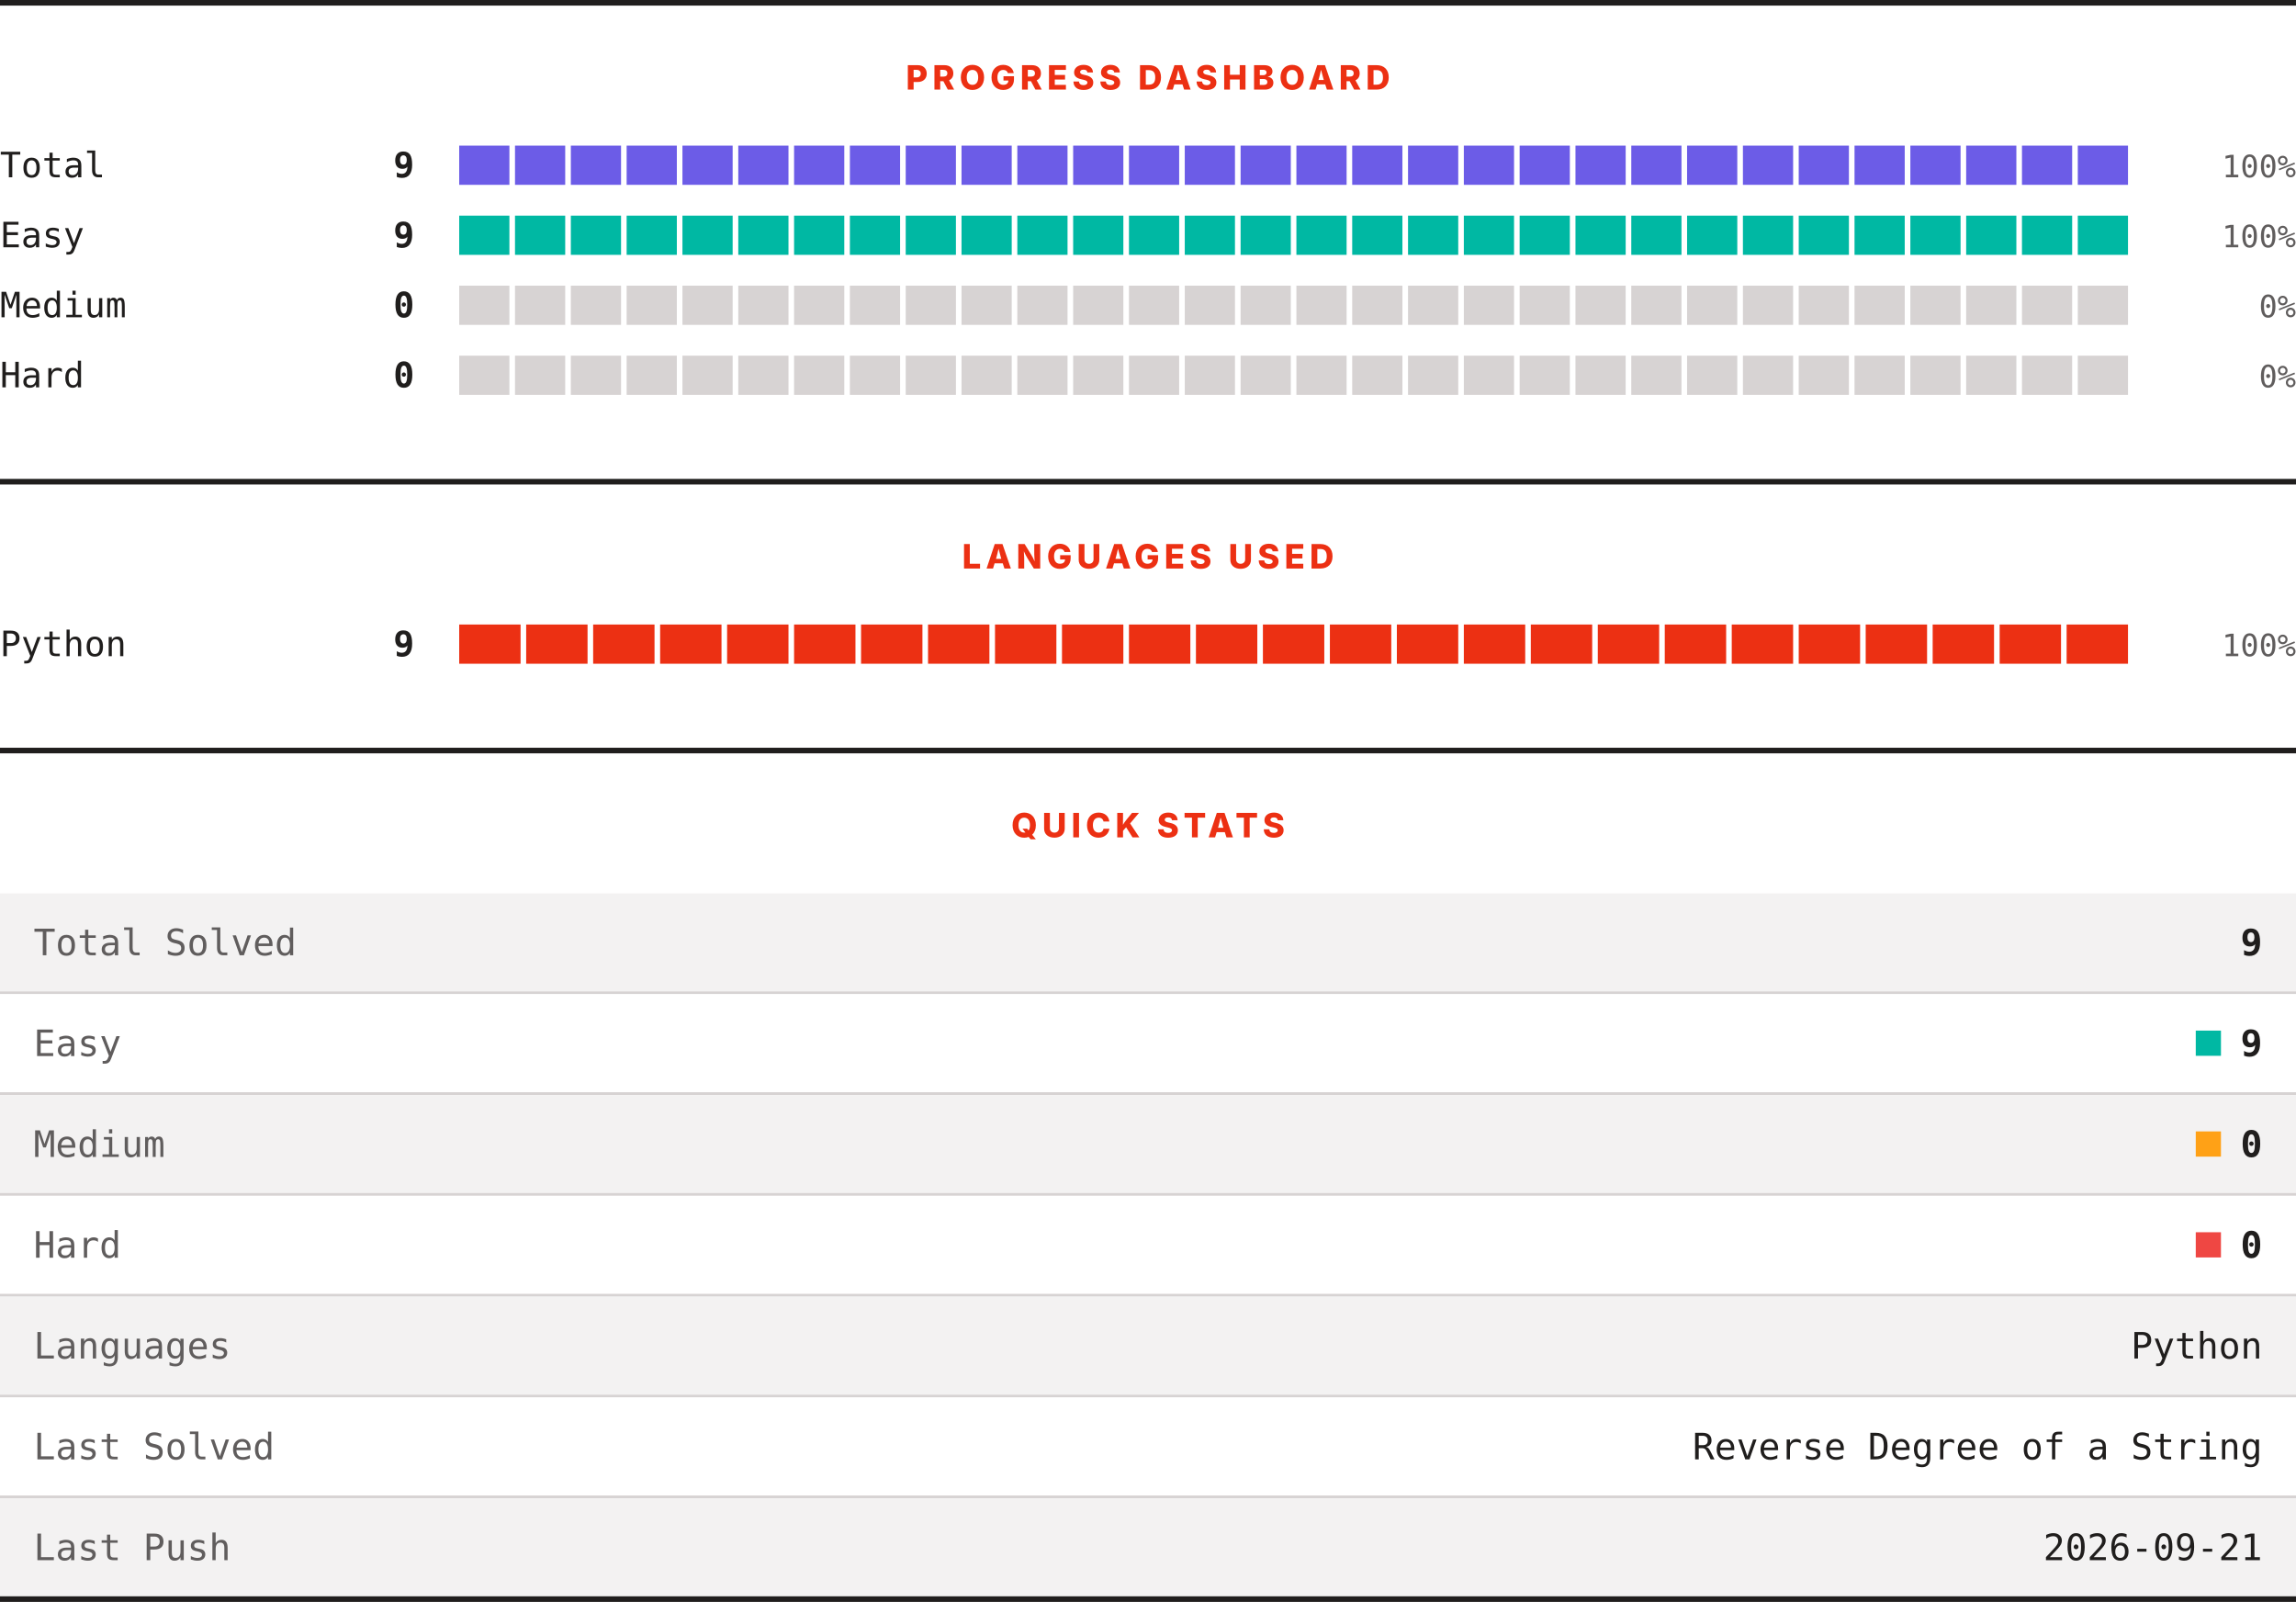
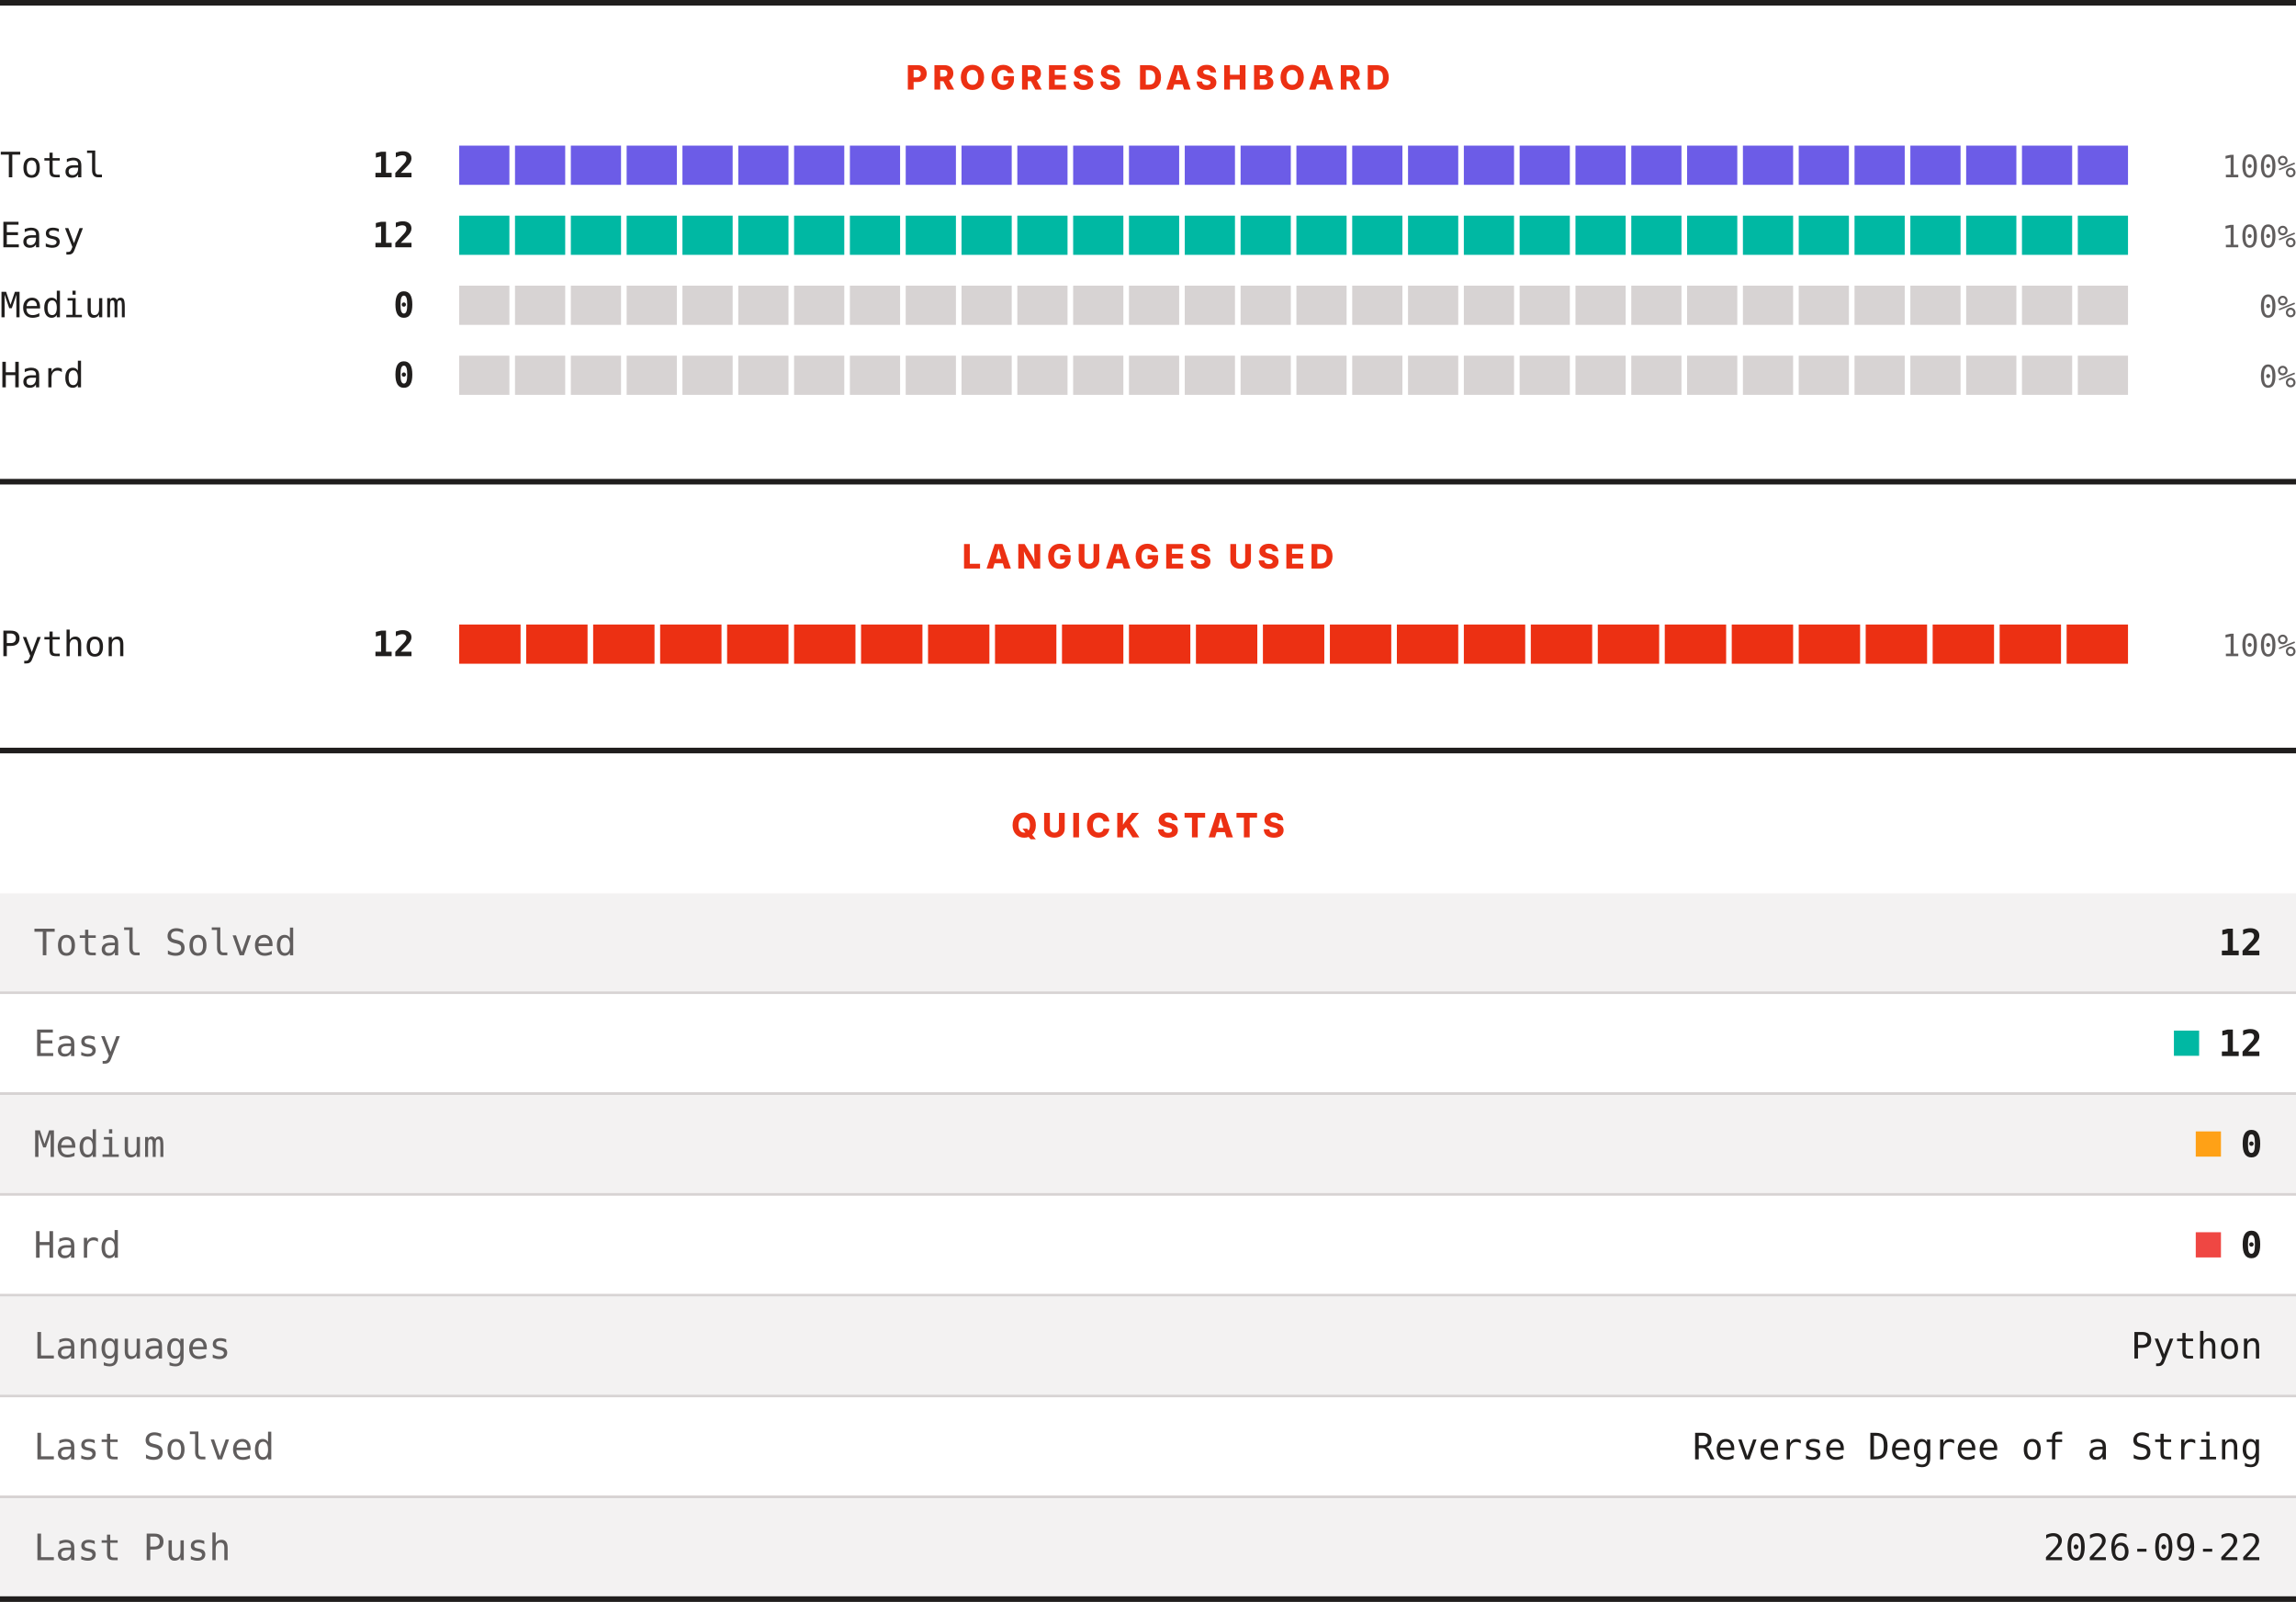
<svg xmlns="http://www.w3.org/2000/svg" width="820" height="572" viewBox="0 0 820 572" role="img" aria-label="LeetCode progress, languages and quick stats">
  <rect width="820" height="572" fill="#ffffff" />
  <rect x="0" y="0" width="820" height="2" fill="#201e1d" />
  <text x="410" y="32" text-anchor="middle" font-family="Archivo, system-ui, -apple-system, Segoe UI, sans-serif" font-size="12" font-weight="800" letter-spacing="1.68" fill="#ec3013">PROGRESS DASHBOARD</text>
  <text x="0" y="63.3" font-family="ui-monospace, SFMono-Regular, Menlo, Consolas, monospace" font-size="12.5" fill="#201e1d">Total</text>
-   <text x="148" y="63.3" text-anchor="end" font-family="ui-monospace, SFMono-Regular, Menlo, Consolas, monospace" font-size="12.5" font-weight="700" fill="#201e1d">9</text>
+   <text x="148" y="63.3" text-anchor="end" font-family="ui-monospace, SFMono-Regular, Menlo, Consolas, monospace" font-size="12.5" font-weight="700" fill="#201e1d">12</text>
  <rect x="164.00" y="52" width="17.93" height="14" fill="#6c5ce7" />
  <rect x="183.93" y="52" width="17.93" height="14" fill="#6c5ce7" />
  <rect x="203.87" y="52" width="17.93" height="14" fill="#6c5ce7" />
  <rect x="223.80" y="52" width="17.93" height="14" fill="#6c5ce7" />
  <rect x="243.73" y="52" width="17.93" height="14" fill="#6c5ce7" />
  <rect x="263.67" y="52" width="17.93" height="14" fill="#6c5ce7" />
  <rect x="283.60" y="52" width="17.93" height="14" fill="#6c5ce7" />
  <rect x="303.53" y="52" width="17.93" height="14" fill="#6c5ce7" />
  <rect x="323.47" y="52" width="17.93" height="14" fill="#6c5ce7" />
  <rect x="343.40" y="52" width="17.93" height="14" fill="#6c5ce7" />
  <rect x="363.33" y="52" width="17.93" height="14" fill="#6c5ce7" />
  <rect x="383.27" y="52" width="17.93" height="14" fill="#6c5ce7" />
  <rect x="403.20" y="52" width="17.93" height="14" fill="#6c5ce7" />
  <rect x="423.13" y="52" width="17.93" height="14" fill="#6c5ce7" />
  <rect x="443.07" y="52" width="17.93" height="14" fill="#6c5ce7" />
  <rect x="463.00" y="52" width="17.93" height="14" fill="#6c5ce7" />
  <rect x="482.93" y="52" width="17.93" height="14" fill="#6c5ce7" />
  <rect x="502.87" y="52" width="17.93" height="14" fill="#6c5ce7" />
  <rect x="522.80" y="52" width="17.93" height="14" fill="#6c5ce7" />
  <rect x="542.73" y="52" width="17.93" height="14" fill="#6c5ce7" />
  <rect x="562.67" y="52" width="17.93" height="14" fill="#6c5ce7" />
  <rect x="582.60" y="52" width="17.93" height="14" fill="#6c5ce7" />
  <rect x="602.53" y="52" width="17.93" height="14" fill="#6c5ce7" />
  <rect x="622.47" y="52" width="17.93" height="14" fill="#6c5ce7" />
  <rect x="642.40" y="52" width="17.93" height="14" fill="#6c5ce7" />
  <rect x="662.33" y="52" width="17.93" height="14" fill="#6c5ce7" />
  <rect x="682.27" y="52" width="17.93" height="14" fill="#6c5ce7" />
  <rect x="702.20" y="52" width="17.93" height="14" fill="#6c5ce7" />
  <rect x="722.13" y="52" width="17.93" height="14" fill="#6c5ce7" />
  <rect x="742.07" y="52" width="17.93" height="14" fill="#6c5ce7" />
  <text x="820" y="63.3" text-anchor="end" font-family="ui-monospace, SFMono-Regular, Menlo, Consolas, monospace" font-size="11" fill="#605d5d">100%</text>
  <text x="0" y="88.3" font-family="ui-monospace, SFMono-Regular, Menlo, Consolas, monospace" font-size="12.5" fill="#201e1d">Easy</text>
-   <text x="148" y="88.3" text-anchor="end" font-family="ui-monospace, SFMono-Regular, Menlo, Consolas, monospace" font-size="12.5" font-weight="700" fill="#201e1d">9</text>
+   <text x="148" y="88.3" text-anchor="end" font-family="ui-monospace, SFMono-Regular, Menlo, Consolas, monospace" font-size="12.5" font-weight="700" fill="#201e1d">12</text>
  <rect x="164.00" y="77" width="17.93" height="14" fill="#00b8a3" />
  <rect x="183.93" y="77" width="17.93" height="14" fill="#00b8a3" />
  <rect x="203.87" y="77" width="17.93" height="14" fill="#00b8a3" />
  <rect x="223.80" y="77" width="17.93" height="14" fill="#00b8a3" />
  <rect x="243.73" y="77" width="17.93" height="14" fill="#00b8a3" />
  <rect x="263.67" y="77" width="17.93" height="14" fill="#00b8a3" />
  <rect x="283.60" y="77" width="17.93" height="14" fill="#00b8a3" />
  <rect x="303.53" y="77" width="17.93" height="14" fill="#00b8a3" />
  <rect x="323.47" y="77" width="17.93" height="14" fill="#00b8a3" />
  <rect x="343.40" y="77" width="17.93" height="14" fill="#00b8a3" />
  <rect x="363.33" y="77" width="17.93" height="14" fill="#00b8a3" />
  <rect x="383.27" y="77" width="17.93" height="14" fill="#00b8a3" />
  <rect x="403.20" y="77" width="17.93" height="14" fill="#00b8a3" />
  <rect x="423.13" y="77" width="17.93" height="14" fill="#00b8a3" />
  <rect x="443.07" y="77" width="17.93" height="14" fill="#00b8a3" />
  <rect x="463.00" y="77" width="17.93" height="14" fill="#00b8a3" />
  <rect x="482.93" y="77" width="17.93" height="14" fill="#00b8a3" />
  <rect x="502.87" y="77" width="17.93" height="14" fill="#00b8a3" />
  <rect x="522.80" y="77" width="17.93" height="14" fill="#00b8a3" />
  <rect x="542.73" y="77" width="17.93" height="14" fill="#00b8a3" />
  <rect x="562.67" y="77" width="17.93" height="14" fill="#00b8a3" />
  <rect x="582.60" y="77" width="17.93" height="14" fill="#00b8a3" />
  <rect x="602.53" y="77" width="17.93" height="14" fill="#00b8a3" />
  <rect x="622.47" y="77" width="17.93" height="14" fill="#00b8a3" />
  <rect x="642.40" y="77" width="17.93" height="14" fill="#00b8a3" />
  <rect x="662.33" y="77" width="17.93" height="14" fill="#00b8a3" />
  <rect x="682.27" y="77" width="17.93" height="14" fill="#00b8a3" />
  <rect x="702.20" y="77" width="17.93" height="14" fill="#00b8a3" />
  <rect x="722.13" y="77" width="17.93" height="14" fill="#00b8a3" />
  <rect x="742.07" y="77" width="17.93" height="14" fill="#00b8a3" />
  <text x="820" y="88.3" text-anchor="end" font-family="ui-monospace, SFMono-Regular, Menlo, Consolas, monospace" font-size="11" fill="#605d5d">100%</text>
  <text x="0" y="113.3" font-family="ui-monospace, SFMono-Regular, Menlo, Consolas, monospace" font-size="12.5" fill="#201e1d">Medium</text>
  <text x="148" y="113.3" text-anchor="end" font-family="ui-monospace, SFMono-Regular, Menlo, Consolas, monospace" font-size="12.5" font-weight="700" fill="#201e1d">0</text>
  <rect x="164.00" y="102" width="17.93" height="14" fill="#d7d3d3" />
  <rect x="183.93" y="102" width="17.93" height="14" fill="#d7d3d3" />
  <rect x="203.87" y="102" width="17.93" height="14" fill="#d7d3d3" />
  <rect x="223.80" y="102" width="17.93" height="14" fill="#d7d3d3" />
  <rect x="243.73" y="102" width="17.93" height="14" fill="#d7d3d3" />
  <rect x="263.67" y="102" width="17.93" height="14" fill="#d7d3d3" />
  <rect x="283.60" y="102" width="17.93" height="14" fill="#d7d3d3" />
  <rect x="303.53" y="102" width="17.93" height="14" fill="#d7d3d3" />
  <rect x="323.47" y="102" width="17.93" height="14" fill="#d7d3d3" />
  <rect x="343.40" y="102" width="17.93" height="14" fill="#d7d3d3" />
  <rect x="363.33" y="102" width="17.93" height="14" fill="#d7d3d3" />
  <rect x="383.27" y="102" width="17.93" height="14" fill="#d7d3d3" />
  <rect x="403.20" y="102" width="17.93" height="14" fill="#d7d3d3" />
  <rect x="423.13" y="102" width="17.93" height="14" fill="#d7d3d3" />
  <rect x="443.07" y="102" width="17.93" height="14" fill="#d7d3d3" />
  <rect x="463.00" y="102" width="17.93" height="14" fill="#d7d3d3" />
  <rect x="482.93" y="102" width="17.93" height="14" fill="#d7d3d3" />
  <rect x="502.87" y="102" width="17.93" height="14" fill="#d7d3d3" />
  <rect x="522.80" y="102" width="17.93" height="14" fill="#d7d3d3" />
  <rect x="542.73" y="102" width="17.93" height="14" fill="#d7d3d3" />
  <rect x="562.67" y="102" width="17.93" height="14" fill="#d7d3d3" />
  <rect x="582.60" y="102" width="17.93" height="14" fill="#d7d3d3" />
  <rect x="602.53" y="102" width="17.93" height="14" fill="#d7d3d3" />
  <rect x="622.47" y="102" width="17.93" height="14" fill="#d7d3d3" />
  <rect x="642.40" y="102" width="17.93" height="14" fill="#d7d3d3" />
  <rect x="662.33" y="102" width="17.93" height="14" fill="#d7d3d3" />
  <rect x="682.27" y="102" width="17.93" height="14" fill="#d7d3d3" />
  <rect x="702.20" y="102" width="17.93" height="14" fill="#d7d3d3" />
  <rect x="722.13" y="102" width="17.93" height="14" fill="#d7d3d3" />
  <rect x="742.07" y="102" width="17.93" height="14" fill="#d7d3d3" />
  <text x="820" y="113.3" text-anchor="end" font-family="ui-monospace, SFMono-Regular, Menlo, Consolas, monospace" font-size="11" fill="#605d5d">0%</text>
  <text x="0" y="138.3" font-family="ui-monospace, SFMono-Regular, Menlo, Consolas, monospace" font-size="12.5" fill="#201e1d">Hard</text>
  <text x="148" y="138.3" text-anchor="end" font-family="ui-monospace, SFMono-Regular, Menlo, Consolas, monospace" font-size="12.5" font-weight="700" fill="#201e1d">0</text>
  <rect x="164.00" y="127" width="17.93" height="14" fill="#d7d3d3" />
  <rect x="183.93" y="127" width="17.93" height="14" fill="#d7d3d3" />
  <rect x="203.87" y="127" width="17.93" height="14" fill="#d7d3d3" />
  <rect x="223.80" y="127" width="17.93" height="14" fill="#d7d3d3" />
  <rect x="243.73" y="127" width="17.93" height="14" fill="#d7d3d3" />
  <rect x="263.67" y="127" width="17.93" height="14" fill="#d7d3d3" />
  <rect x="283.60" y="127" width="17.93" height="14" fill="#d7d3d3" />
  <rect x="303.53" y="127" width="17.93" height="14" fill="#d7d3d3" />
  <rect x="323.47" y="127" width="17.93" height="14" fill="#d7d3d3" />
  <rect x="343.40" y="127" width="17.93" height="14" fill="#d7d3d3" />
  <rect x="363.33" y="127" width="17.93" height="14" fill="#d7d3d3" />
  <rect x="383.27" y="127" width="17.93" height="14" fill="#d7d3d3" />
  <rect x="403.20" y="127" width="17.93" height="14" fill="#d7d3d3" />
  <rect x="423.13" y="127" width="17.93" height="14" fill="#d7d3d3" />
  <rect x="443.07" y="127" width="17.93" height="14" fill="#d7d3d3" />
  <rect x="463.00" y="127" width="17.93" height="14" fill="#d7d3d3" />
  <rect x="482.93" y="127" width="17.93" height="14" fill="#d7d3d3" />
  <rect x="502.87" y="127" width="17.93" height="14" fill="#d7d3d3" />
  <rect x="522.80" y="127" width="17.93" height="14" fill="#d7d3d3" />
  <rect x="542.73" y="127" width="17.93" height="14" fill="#d7d3d3" />
  <rect x="562.67" y="127" width="17.93" height="14" fill="#d7d3d3" />
  <rect x="582.60" y="127" width="17.93" height="14" fill="#d7d3d3" />
  <rect x="602.53" y="127" width="17.93" height="14" fill="#d7d3d3" />
  <rect x="622.47" y="127" width="17.93" height="14" fill="#d7d3d3" />
  <rect x="642.40" y="127" width="17.93" height="14" fill="#d7d3d3" />
  <rect x="662.33" y="127" width="17.93" height="14" fill="#d7d3d3" />
  <rect x="682.27" y="127" width="17.93" height="14" fill="#d7d3d3" />
  <rect x="702.20" y="127" width="17.93" height="14" fill="#d7d3d3" />
  <rect x="722.13" y="127" width="17.93" height="14" fill="#d7d3d3" />
  <rect x="742.07" y="127" width="17.93" height="14" fill="#d7d3d3" />
  <text x="820" y="138.3" text-anchor="end" font-family="ui-monospace, SFMono-Regular, Menlo, Consolas, monospace" font-size="11" fill="#605d5d">0%</text>
  <rect x="0" y="171" width="820" height="2" fill="#201e1d" />
  <text x="410" y="203" text-anchor="middle" font-family="Archivo, system-ui, -apple-system, Segoe UI, sans-serif" font-size="12" font-weight="800" letter-spacing="1.68" fill="#ec3013">LANGUAGES USED</text>
  <text x="0" y="234.3" font-family="ui-monospace, SFMono-Regular, Menlo, Consolas, monospace" font-size="12.5" fill="#201e1d">Python</text>
-   <text x="148" y="234.3" text-anchor="end" font-family="ui-monospace, SFMono-Regular, Menlo, Consolas, monospace" font-size="12.5" font-weight="700" fill="#201e1d">9</text>
+   <text x="148" y="234.3" text-anchor="end" font-family="ui-monospace, SFMono-Regular, Menlo, Consolas, monospace" font-size="12.5" font-weight="700" fill="#201e1d">12</text>
  <rect x="164.00" y="223" width="21.92" height="14" fill="#ec3013" />
  <rect x="187.92" y="223" width="21.92" height="14" fill="#ec3013" />
  <rect x="211.84" y="223" width="21.92" height="14" fill="#ec3013" />
  <rect x="235.76" y="223" width="21.92" height="14" fill="#ec3013" />
  <rect x="259.68" y="223" width="21.92" height="14" fill="#ec3013" />
  <rect x="283.60" y="223" width="21.92" height="14" fill="#ec3013" />
  <rect x="307.52" y="223" width="21.92" height="14" fill="#ec3013" />
  <rect x="331.44" y="223" width="21.92" height="14" fill="#ec3013" />
  <rect x="355.36" y="223" width="21.92" height="14" fill="#ec3013" />
  <rect x="379.28" y="223" width="21.92" height="14" fill="#ec3013" />
  <rect x="403.20" y="223" width="21.92" height="14" fill="#ec3013" />
  <rect x="427.12" y="223" width="21.92" height="14" fill="#ec3013" />
  <rect x="451.04" y="223" width="21.92" height="14" fill="#ec3013" />
  <rect x="474.96" y="223" width="21.92" height="14" fill="#ec3013" />
  <rect x="498.88" y="223" width="21.92" height="14" fill="#ec3013" />
  <rect x="522.80" y="223" width="21.92" height="14" fill="#ec3013" />
  <rect x="546.72" y="223" width="21.92" height="14" fill="#ec3013" />
  <rect x="570.64" y="223" width="21.92" height="14" fill="#ec3013" />
  <rect x="594.56" y="223" width="21.92" height="14" fill="#ec3013" />
  <rect x="618.48" y="223" width="21.92" height="14" fill="#ec3013" />
  <rect x="642.40" y="223" width="21.92" height="14" fill="#ec3013" />
  <rect x="666.32" y="223" width="21.92" height="14" fill="#ec3013" />
  <rect x="690.24" y="223" width="21.92" height="14" fill="#ec3013" />
  <rect x="714.16" y="223" width="21.92" height="14" fill="#ec3013" />
  <rect x="738.08" y="223" width="21.92" height="14" fill="#ec3013" />
  <text x="820" y="234.3" text-anchor="end" font-family="ui-monospace, SFMono-Regular, Menlo, Consolas, monospace" font-size="11" fill="#605d5d">100%</text>
  <rect x="0" y="267" width="820" height="2" fill="#201e1d" />
  <text x="410" y="299" text-anchor="middle" font-family="Archivo, system-ui, -apple-system, Segoe UI, sans-serif" font-size="12" font-weight="800" letter-spacing="1.68" fill="#ec3013">QUICK STATS</text>
  <rect x="0" y="319" width="820" height="35" fill="#f3f2f2" />
  <text x="12" y="341.1" font-family="ui-monospace, SFMono-Regular, Menlo, Consolas, monospace" font-size="13" fill="#605d5d">Total Solved</text>
-   <text x="808" y="341.1" text-anchor="end" font-family="ui-monospace, SFMono-Regular, Menlo, Consolas, monospace" font-size="13" font-weight="700" fill="#201e1d">9</text>
+   <text x="808" y="341.1" text-anchor="end" font-family="ui-monospace, SFMono-Regular, Menlo, Consolas, monospace" font-size="13" font-weight="700" fill="#201e1d">12</text>
  <rect x="0" y="354" width="820" height="1" fill="#d7d3d3" />
  <rect x="0" y="355" width="820" height="35" fill="#ffffff" />
  <text x="12" y="377.1" font-family="ui-monospace, SFMono-Regular, Menlo, Consolas, monospace" font-size="13" fill="#605d5d">Easy</text>
-   <rect x="784.2" y="368" width="9" height="9" fill="#00b8a3" />
-   <text x="808" y="377.1" text-anchor="end" font-family="ui-monospace, SFMono-Regular, Menlo, Consolas, monospace" font-size="13" font-weight="700" fill="#201e1d">9</text>
+   <rect x="776.4" y="368" width="9" height="9" fill="#00b8a3" />
+   <text x="808" y="377.1" text-anchor="end" font-family="ui-monospace, SFMono-Regular, Menlo, Consolas, monospace" font-size="13" font-weight="700" fill="#201e1d">12</text>
  <rect x="0" y="390" width="820" height="1" fill="#d7d3d3" />
  <rect x="0" y="391" width="820" height="35" fill="#f3f2f2" />
  <text x="12" y="413.1" font-family="ui-monospace, SFMono-Regular, Menlo, Consolas, monospace" font-size="13" fill="#605d5d">Medium</text>
  <rect x="784.2" y="404" width="9" height="9" fill="#ffa116" />
  <text x="808" y="413.1" text-anchor="end" font-family="ui-monospace, SFMono-Regular, Menlo, Consolas, monospace" font-size="13" font-weight="700" fill="#201e1d">0</text>
  <rect x="0" y="426" width="820" height="1" fill="#d7d3d3" />
  <rect x="0" y="427" width="820" height="35" fill="#ffffff" />
  <text x="12" y="449.1" font-family="ui-monospace, SFMono-Regular, Menlo, Consolas, monospace" font-size="13" fill="#605d5d">Hard</text>
  <rect x="784.2" y="440" width="9" height="9" fill="#ef4743" />
  <text x="808" y="449.1" text-anchor="end" font-family="ui-monospace, SFMono-Regular, Menlo, Consolas, monospace" font-size="13" font-weight="700" fill="#201e1d">0</text>
  <rect x="0" y="462" width="820" height="1" fill="#d7d3d3" />
  <rect x="0" y="463" width="820" height="35" fill="#f3f2f2" />
  <text x="12" y="485.1" font-family="ui-monospace, SFMono-Regular, Menlo, Consolas, monospace" font-size="13" fill="#605d5d">Languages</text>
  <text x="808" y="485.1" text-anchor="end" font-family="ui-monospace, SFMono-Regular, Menlo, Consolas, monospace" font-size="13" fill="#201e1d">Python</text>
  <rect x="0" y="498" width="820" height="1" fill="#d7d3d3" />
  <rect x="0" y="499" width="820" height="35" fill="#ffffff" />
  <text x="12" y="521.1" font-family="ui-monospace, SFMono-Regular, Menlo, Consolas, monospace" font-size="13" fill="#605d5d">Last Solved</text>
  <text x="808" y="521.1" text-anchor="end" font-family="ui-monospace, SFMono-Regular, Menlo, Consolas, monospace" font-size="13" fill="#201e1d">Reverse Degree of a String</text>
  <rect x="0" y="534" width="820" height="1" fill="#d7d3d3" />
  <rect x="0" y="535" width="820" height="35" fill="#f3f2f2" />
  <text x="12" y="557.1" font-family="ui-monospace, SFMono-Regular, Menlo, Consolas, monospace" font-size="13" fill="#605d5d">Last Push</text>
-   <text x="808" y="557.1" text-anchor="end" font-family="ui-monospace, SFMono-Regular, Menlo, Consolas, monospace" font-size="13" fill="#201e1d">2026-09-21</text>
+   <text x="808" y="557.1" text-anchor="end" font-family="ui-monospace, SFMono-Regular, Menlo, Consolas, monospace" font-size="13" fill="#201e1d">2026-09-22</text>
  <rect x="0" y="570" width="820" height="2" fill="#201e1d" />
</svg>
